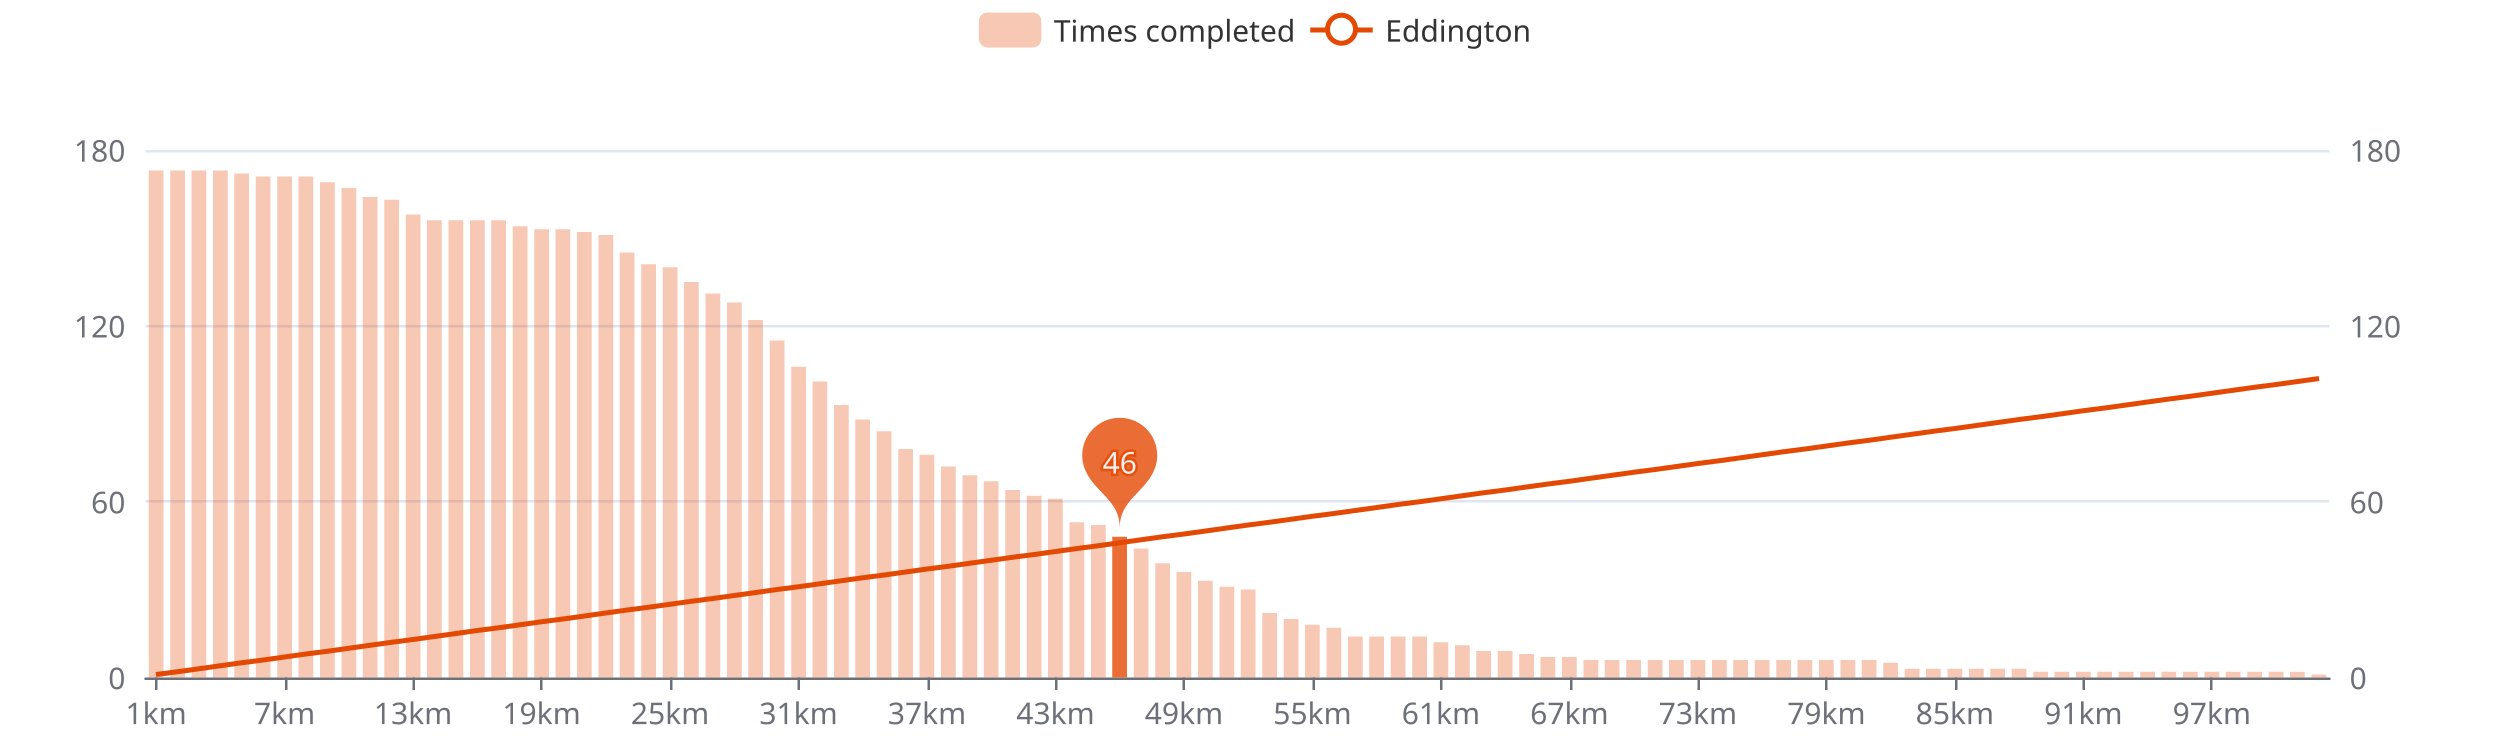
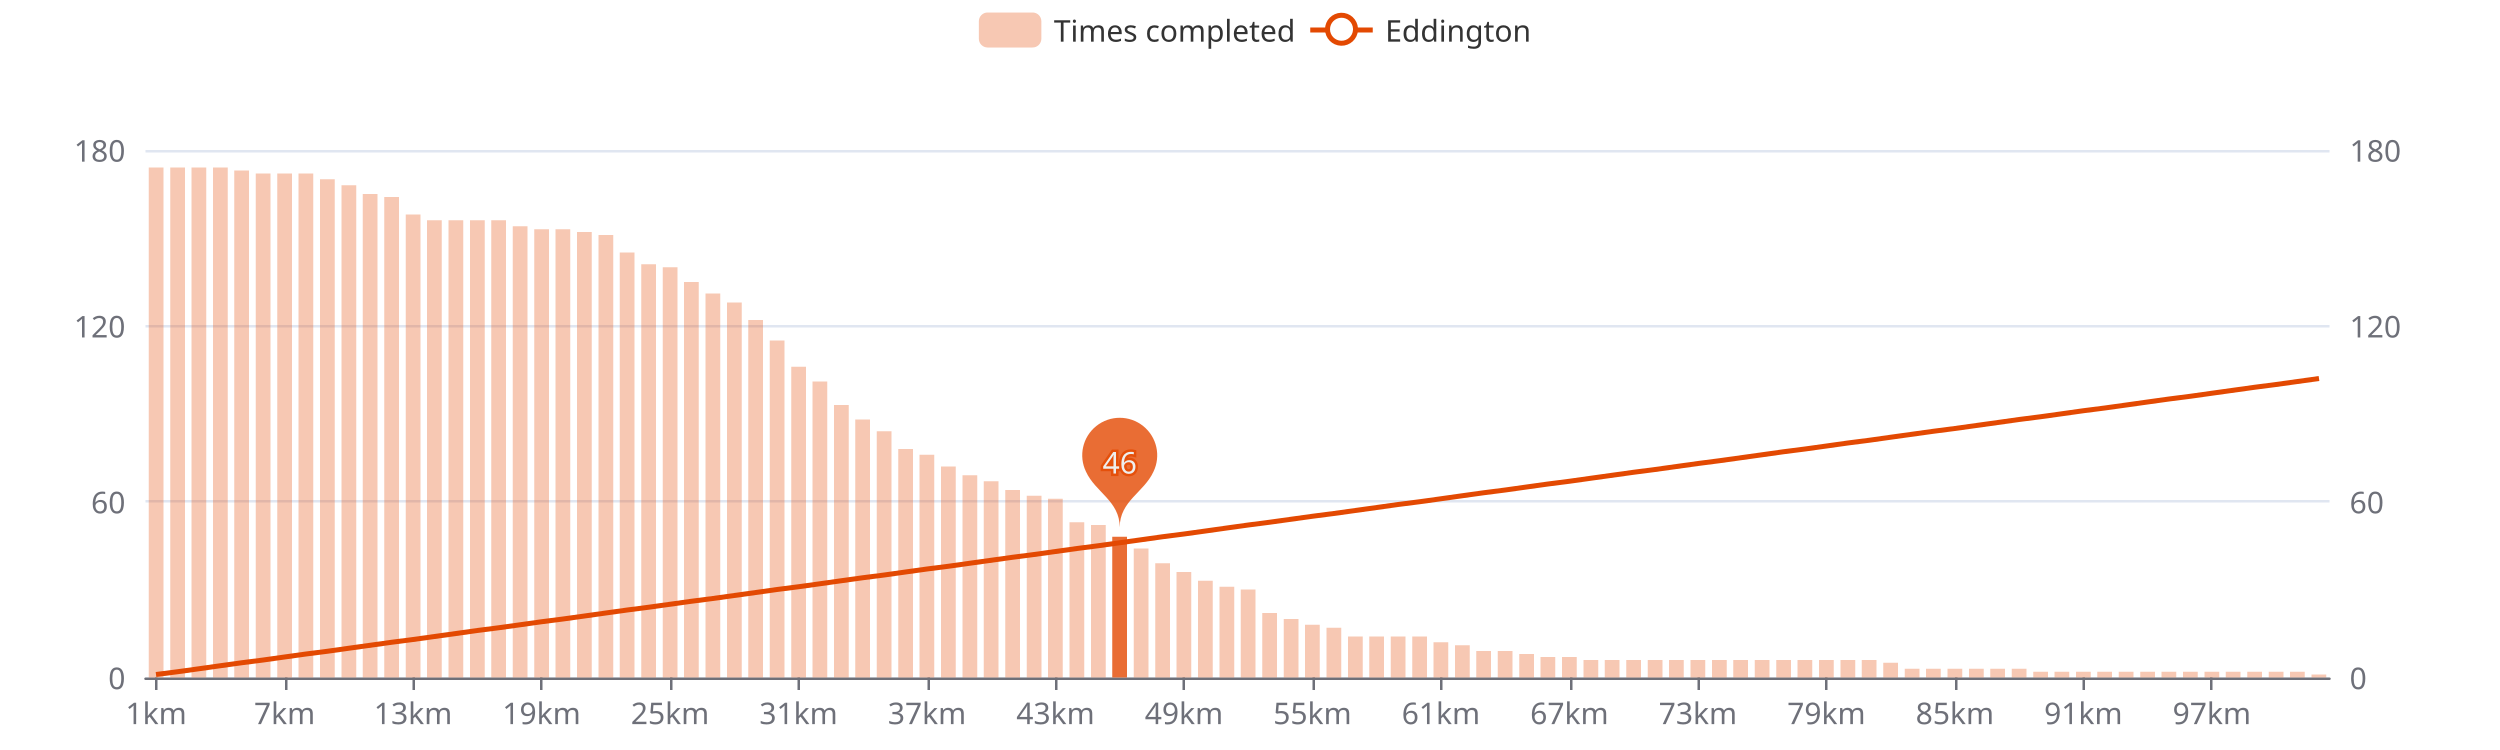
<svg xmlns="http://www.w3.org/2000/svg" width="1000" height="300" version="1.1" baseProfile="full" viewBox="0 0 1000 300">
  <rect width="1000" height="300" x="0" y="0" id="0" fill="#ffffff" />
  <path d="M58.2 271.5L931.8 271.5" fill="none" stroke="#E0E6F1" />
  <path d="M58.2 200.5L931.8 200.5" fill="none" stroke="#E0E6F1" />
  <path d="M58.2 130.5L931.8 130.5" fill="none" stroke="#E0E6F1" />
  <path d="M58.2 60.5L931.8 60.5" fill="none" stroke="#E0E6F1" />
  <path d="M58.2 271.5L931.8 271.5" fill="none" stroke="#6E7079" stroke-linecap="round" />
  <path d="M62.5 271L62.5 276" fill="none" stroke="#6E7079" />
  <path d="M114.5 271L114.5 276" fill="none" stroke="#6E7079" />
  <path d="M165.5 271L165.5 276" fill="none" stroke="#6E7079" />
  <path d="M216.5 271L216.5 276" fill="none" stroke="#6E7079" />
  <path d="M268.5 271L268.5 276" fill="none" stroke="#6E7079" />
  <path d="M319.5 271L319.5 276" fill="none" stroke="#6E7079" />
  <path d="M371.5 271L371.5 276" fill="none" stroke="#6E7079" />
  <path d="M422.5 271L422.5 276" fill="none" stroke="#6E7079" />
  <path d="M473.5 271L473.5 276" fill="none" stroke="#6E7079" />
  <path d="M525.5 271L525.5 276" fill="none" stroke="#6E7079" />
  <path d="M576.5 271L576.5 276" fill="none" stroke="#6E7079" />
  <path d="M628.5 271L628.5 276" fill="none" stroke="#6E7079" />
  <path d="M679.5 271L679.5 276" fill="none" stroke="#6E7079" />
  <path d="M730.5 271L730.5 276" fill="none" stroke="#6E7079" />
  <path d="M782.5 271L782.5 276" fill="none" stroke="#6E7079" />
  <path d="M833.5 271L833.5 276" fill="none" stroke="#6E7079" />
  <path d="M884.5 271L884.5 276" fill="none" stroke="#6E7079" />
  <text dominant-baseline="central" text-anchor="end" style="font-size:12px;font-family:sans-serif;" transform="translate(50.16 271)" fill="#6E7079">0</text>
  <text dominant-baseline="central" text-anchor="end" style="font-size:12px;font-family:sans-serif;" transform="translate(50.16 200.6667)" fill="#6E7079">60</text>
  <text dominant-baseline="central" text-anchor="end" style="font-size:12px;font-family:sans-serif;" transform="translate(50.16 130.3333)" fill="#6E7079">120</text>
  <text dominant-baseline="central" text-anchor="end" style="font-size:12px;font-family:sans-serif;" transform="translate(50.16 60)" fill="#6E7079">180</text>
  <text dominant-baseline="central" text-anchor="start" style="font-size:12px;font-family:sans-serif;" transform="translate(939.84 271)" fill="#6E7079">0</text>
  <text dominant-baseline="central" text-anchor="start" style="font-size:12px;font-family:sans-serif;" transform="translate(939.84 200.6667)" fill="#6E7079">60</text>
  <text dominant-baseline="central" text-anchor="start" style="font-size:12px;font-family:sans-serif;" transform="translate(939.84 130.3333)" fill="#6E7079">120</text>
  <text dominant-baseline="central" text-anchor="start" style="font-size:12px;font-family:sans-serif;" transform="translate(939.84 60)" fill="#6E7079">180</text>
  <text dominant-baseline="central" text-anchor="middle" style="font-size:12px;font-family:sans-serif;" y="6" transform="translate(62.4427 279)" fill="#6E7079">1km</text>
  <text dominant-baseline="central" text-anchor="middle" style="font-size:12px;font-family:sans-serif;" y="6" transform="translate(113.8357 279)" fill="#6E7079">7km</text>
  <text dominant-baseline="central" text-anchor="middle" style="font-size:12px;font-family:sans-serif;" y="6" transform="translate(165.2286 279)" fill="#6E7079">13km</text>
  <text dominant-baseline="central" text-anchor="middle" style="font-size:12px;font-family:sans-serif;" y="6" transform="translate(216.6216 279)" fill="#6E7079">19km</text>
  <text dominant-baseline="central" text-anchor="middle" style="font-size:12px;font-family:sans-serif;" y="6" transform="translate(268.0145 279)" fill="#6E7079">25km</text>
  <text dominant-baseline="central" text-anchor="middle" style="font-size:12px;font-family:sans-serif;" y="6" transform="translate(319.4075 279)" fill="#6E7079">31km</text>
  <text dominant-baseline="central" text-anchor="middle" style="font-size:12px;font-family:sans-serif;" y="6" transform="translate(370.8004 279)" fill="#6E7079">37km</text>
  <text dominant-baseline="central" text-anchor="middle" style="font-size:12px;font-family:sans-serif;" y="6" transform="translate(422.1933 279)" fill="#6E7079">43km</text>
  <text dominant-baseline="central" text-anchor="middle" style="font-size:12px;font-family:sans-serif;" y="6" transform="translate(473.5863 279)" fill="#6E7079">49km</text>
  <text dominant-baseline="central" text-anchor="middle" style="font-size:12px;font-family:sans-serif;" y="6" transform="translate(524.9792 279)" fill="#6E7079">55km</text>
  <text dominant-baseline="central" text-anchor="middle" style="font-size:12px;font-family:sans-serif;" y="6" transform="translate(576.3722 279)" fill="#6E7079">61km</text>
  <text dominant-baseline="central" text-anchor="middle" style="font-size:12px;font-family:sans-serif;" y="6" transform="translate(627.7651 279)" fill="#6E7079">67km</text>
  <text dominant-baseline="central" text-anchor="middle" style="font-size:12px;font-family:sans-serif;" y="6" transform="translate(679.158 279)" fill="#6E7079">73km</text>
  <text dominant-baseline="central" text-anchor="middle" style="font-size:12px;font-family:sans-serif;" y="6" transform="translate(730.551 279)" fill="#6E7079">79km</text>
  <text dominant-baseline="central" text-anchor="middle" style="font-size:12px;font-family:sans-serif;" y="6" transform="translate(781.9439 279)" fill="#6E7079">85km</text>
  <text dominant-baseline="central" text-anchor="middle" style="font-size:12px;font-family:sans-serif;" y="6" transform="translate(833.3369 279)" fill="#6E7079">91km</text>
  <text dominant-baseline="central" text-anchor="middle" style="font-size:12px;font-family:sans-serif;" y="6" transform="translate(884.7298 279)" fill="#6E7079">97km</text>
-   <path d="M59.5 271l5.9 0l0 -202.8l-5.9 0Z" fill="rgb(227,73,2)" fill-opacity="0.3" />
-   <path d="M68.1 271l5.9 0l0 -202.8l-5.9 0Z" fill="rgb(227,73,2)" fill-opacity="0.3" />
-   <path d="M76.6 271l5.9 0l0 -202.8l-5.9 0Z" fill="rgb(227,73,2)" fill-opacity="0.3" />
-   <path d="M85.2 271l5.9 0l0 -202.8l-5.9 0Z" fill="rgb(227,73,2)" fill-opacity="0.3" />
-   <path d="M93.7 271l5.9 0l0 -201.6l-5.9 0Z" fill="rgb(227,73,2)" fill-opacity="0.3" />
-   <path d="M102.3 271l5.9 0l0 -200.4l-5.9 0Z" fill="rgb(227,73,2)" fill-opacity="0.3" />
-   <path d="M110.9 271l5.9 0l0 -200.4l-5.9 0Z" fill="rgb(227,73,2)" fill-opacity="0.3" />
-   <path d="M119.4 271l5.9 0l0 -200.4l-5.9 0Z" fill="rgb(227,73,2)" fill-opacity="0.3" />
-   <path d="M128 271l5.9 0l0 -198.1l-5.9 0Z" fill="rgb(227,73,2)" fill-opacity="0.3" />
-   <path d="M136.6 271l5.9 0l0 -195.8l-5.9 0Z" fill="rgb(227,73,2)" fill-opacity="0.3" />
-   <path d="M145.1 271l5.9 0l0 -192.2l-5.9 0Z" fill="rgb(227,73,2)" fill-opacity="0.3" />
-   <path d="M153.7 271l5.9 0l0 -191.1l-5.9 0Z" fill="rgb(227,73,2)" fill-opacity="0.3" />
+   <path d="M59.5 271l5.9 0l0 -204l-5.9 0Z" fill="rgb(227,73,2)" fill-opacity="0.3" />
+   <path d="M68.1 271l5.9 0l0 -204l-5.9 0Z" fill="rgb(227,73,2)" fill-opacity="0.3" />
+   <path d="M76.6 271l5.9 0l0 -204l-5.9 0Z" fill="rgb(227,73,2)" fill-opacity="0.3" />
+   <path d="M85.2 271l5.9 0l0 -204l-5.9 0Z" fill="rgb(227,73,2)" fill-opacity="0.3" />
+   <path d="M93.7 271l5.9 0l0 -202.8l-5.9 0Z" fill="rgb(227,73,2)" fill-opacity="0.3" />
+   <path d="M102.3 271l5.9 0l0 -201.6l-5.9 0Z" fill="rgb(227,73,2)" fill-opacity="0.3" />
+   <path d="M110.9 271l5.9 0l0 -201.6l-5.9 0Z" fill="rgb(227,73,2)" fill-opacity="0.3" />
+   <path d="M119.4 271l5.9 0l0 -201.6l-5.9 0Z" fill="rgb(227,73,2)" fill-opacity="0.3" />
+   <path d="M128 271l5.9 0l0 -199.3l-5.9 0Z" fill="rgb(227,73,2)" fill-opacity="0.3" />
+   <path d="M136.6 271l5.9 0l0 -196.9l-5.9 0Z" fill="rgb(227,73,2)" fill-opacity="0.3" />
+   <path d="M145.1 271l5.9 0l0 -193.4l-5.9 0Z" fill="rgb(227,73,2)" fill-opacity="0.3" />
+   <path d="M153.7 271l5.9 0l0 -192.2l-5.9 0Z" fill="rgb(227,73,2)" fill-opacity="0.3" />
  <path d="M162.3 271l5.9 0l0 -185.2l-5.9 0Z" fill="rgb(227,73,2)" fill-opacity="0.3" />
  <path d="M170.8 271l5.9 0l0 -182.9l-5.9 0Z" fill="rgb(227,73,2)" fill-opacity="0.3" />
  <path d="M179.4 271l5.9 0l0 -182.9l-5.9 0Z" fill="rgb(227,73,2)" fill-opacity="0.3" />
  <path d="M188 271l5.9 0l0 -182.9l-5.9 0Z" fill="rgb(227,73,2)" fill-opacity="0.3" />
  <path d="M196.5 271l5.9 0l0 -182.9l-5.9 0Z" fill="rgb(227,73,2)" fill-opacity="0.3" />
  <path d="M205.1 271l5.9 0l0 -180.5l-5.9 0Z" fill="rgb(227,73,2)" fill-opacity="0.3" />
  <path d="M213.7 271l5.9 0l0 -179.3l-5.9 0Z" fill="rgb(227,73,2)" fill-opacity="0.3" />
  <path d="M222.2 271l5.9 0l0 -179.3l-5.9 0Z" fill="rgb(227,73,2)" fill-opacity="0.3" />
  <path d="M230.8 271l5.9 0l0 -178.2l-5.9 0Z" fill="rgb(227,73,2)" fill-opacity="0.3" />
  <path d="M239.4 271l5.9 0l0 -177l-5.9 0Z" fill="rgb(227,73,2)" fill-opacity="0.3" />
  <path d="M247.9 271l5.9 0l0 -170l-5.9 0Z" fill="rgb(227,73,2)" fill-opacity="0.3" />
  <path d="M256.5 271l5.9 0l0 -165.3l-5.9 0Z" fill="rgb(227,73,2)" fill-opacity="0.3" />
  <path d="M265.1 271l5.9 0l0 -164.1l-5.9 0Z" fill="rgb(227,73,2)" fill-opacity="0.3" />
  <path d="M273.6 271l5.9 0l0 -158.2l-5.9 0Z" fill="rgb(227,73,2)" fill-opacity="0.3" />
  <path d="M282.2 271l5.9 0l0 -153.6l-5.9 0Z" fill="rgb(227,73,2)" fill-opacity="0.3" />
  <path d="M290.8 271l5.9 0l0 -150l-5.9 0Z" fill="rgb(227,73,2)" fill-opacity="0.3" />
  <path d="M299.3 271l5.9 0l0 -143l-5.9 0Z" fill="rgb(227,73,2)" fill-opacity="0.3" />
  <path d="M307.9 271l5.9 0l0 -134.8l-5.9 0Z" fill="rgb(227,73,2)" fill-opacity="0.3" />
  <path d="M316.5 271l5.9 0l0 -124.3l-5.9 0Z" fill="rgb(227,73,2)" fill-opacity="0.3" />
  <path d="M325 271l5.9 0l0 -118.4l-5.9 0Z" fill="rgb(227,73,2)" fill-opacity="0.3" />
  <path d="M333.6 271l5.9 0l0 -109l-5.9 0Z" fill="rgb(227,73,2)" fill-opacity="0.3" />
  <path d="M342.1 271l5.9 0l0 -103.2l-5.9 0Z" fill="rgb(227,73,2)" fill-opacity="0.3" />
  <path d="M350.7 271l5.9 0l0 -98.5l-5.9 0Z" fill="rgb(227,73,2)" fill-opacity="0.3" />
  <path d="M359.3 271l5.9 0l0 -91.4l-5.9 0Z" fill="rgb(227,73,2)" fill-opacity="0.3" />
  <path d="M367.8 271l5.9 0l0 -89.1l-5.9 0Z" fill="rgb(227,73,2)" fill-opacity="0.3" />
  <path d="M376.4 271l5.9 0l0 -84.4l-5.9 0Z" fill="rgb(227,73,2)" fill-opacity="0.3" />
  <path d="M385 271l5.9 0l0 -80.9l-5.9 0Z" fill="rgb(227,73,2)" fill-opacity="0.3" />
  <path d="M393.5 271l5.9 0l0 -78.5l-5.9 0Z" fill="rgb(227,73,2)" fill-opacity="0.3" />
  <path d="M402.1 271l5.9 0l0 -75l-5.9 0Z" fill="rgb(227,73,2)" fill-opacity="0.3" />
  <path d="M410.7 271l5.9 0l0 -72.7l-5.9 0Z" fill="rgb(227,73,2)" fill-opacity="0.3" />
  <path d="M419.2 271l5.9 0l0 -71.5l-5.9 0Z" fill="rgb(227,73,2)" fill-opacity="0.3" />
  <path d="M427.8 271l5.9 0l0 -62.1l-5.9 0Z" fill="rgb(227,73,2)" fill-opacity="0.3" />
  <path d="M436.4 271l5.9 0l0 -61l-5.9 0Z" fill="rgb(227,73,2)" fill-opacity="0.3" />
  <path d="M444.9 271l5.9 0l0 -56.3l-5.9 0Z" fill="rgb(227,73,2)" fill-opacity="0.8" />
  <path d="M453.5 271l5.9 0l0 -51.6l-5.9 0Z" fill="rgb(227,73,2)" fill-opacity="0.3" />
  <path d="M462.1 271l5.9 0l0 -45.7l-5.9 0Z" fill="rgb(227,73,2)" fill-opacity="0.3" />
  <path d="M470.6 271l5.9 0l0 -42.2l-5.9 0Z" fill="rgb(227,73,2)" fill-opacity="0.3" />
  <path d="M479.2 271l5.9 0l0 -38.7l-5.9 0Z" fill="rgb(227,73,2)" fill-opacity="0.3" />
  <path d="M487.8 271l5.9 0l0 -36.3l-5.9 0Z" fill="rgb(227,73,2)" fill-opacity="0.3" />
  <path d="M496.3 271l5.9 0l0 -35.2l-5.9 0Z" fill="rgb(227,73,2)" fill-opacity="0.3" />
  <path d="M504.9 271l5.9 0l0 -25.8l-5.9 0Z" fill="rgb(227,73,2)" fill-opacity="0.3" />
  <path d="M513.5 271l5.9 0l0 -23.4l-5.9 0Z" fill="rgb(227,73,2)" fill-opacity="0.3" />
  <path d="M522 271l5.9 0l0 -21.1l-5.9 0Z" fill="rgb(227,73,2)" fill-opacity="0.3" />
  <path d="M530.6 271l5.9 0l0 -19.9l-5.9 0Z" fill="rgb(227,73,2)" fill-opacity="0.3" />
  <path d="M539.2 271l5.9 0l0 -16.4l-5.9 0Z" fill="rgb(227,73,2)" fill-opacity="0.3" />
  <path d="M547.7 271l5.9 0l0 -16.4l-5.9 0Z" fill="rgb(227,73,2)" fill-opacity="0.3" />
  <path d="M556.3 271l5.9 0l0 -16.4l-5.9 0Z" fill="rgb(227,73,2)" fill-opacity="0.3" />
  <path d="M564.9 271l5.9 0l0 -16.4l-5.9 0Z" fill="rgb(227,73,2)" fill-opacity="0.3" />
  <path d="M573.4 271l5.9 0l0 -14.1l-5.9 0Z" fill="rgb(227,73,2)" fill-opacity="0.3" />
  <path d="M582 271l5.9 0l0 -12.9l-5.9 0Z" fill="rgb(227,73,2)" fill-opacity="0.3" />
  <path d="M590.5 271l5.9 0l0 -10.6l-5.9 0Z" fill="rgb(227,73,2)" fill-opacity="0.3" />
  <path d="M599.1 271l5.9 0l0 -10.6l-5.9 0Z" fill="rgb(227,73,2)" fill-opacity="0.3" />
  <path d="M607.7 271l5.9 0l0 -9.4l-5.9 0Z" fill="rgb(227,73,2)" fill-opacity="0.3" />
  <path d="M616.2 271l5.9 0l0 -8.2l-5.9 0Z" fill="rgb(227,73,2)" fill-opacity="0.3" />
  <path d="M624.8 271l5.9 0l0 -8.2l-5.9 0Z" fill="rgb(227,73,2)" fill-opacity="0.3" />
  <path d="M633.4 271l5.9 0l0 -7l-5.9 0Z" fill="rgb(227,73,2)" fill-opacity="0.3" />
  <path d="M641.9 271l5.9 0l0 -7l-5.9 0Z" fill="rgb(227,73,2)" fill-opacity="0.3" />
  <path d="M650.5 271l5.9 0l0 -7l-5.9 0Z" fill="rgb(227,73,2)" fill-opacity="0.3" />
  <path d="M659.1 271l5.9 0l0 -7l-5.9 0Z" fill="rgb(227,73,2)" fill-opacity="0.3" />
  <path d="M667.6 271l5.9 0l0 -7l-5.9 0Z" fill="rgb(227,73,2)" fill-opacity="0.3" />
  <path d="M676.2 271l5.9 0l0 -7l-5.9 0Z" fill="rgb(227,73,2)" fill-opacity="0.3" />
  <path d="M684.8 271l5.9 0l0 -7l-5.9 0Z" fill="rgb(227,73,2)" fill-opacity="0.3" />
  <path d="M693.3 271l5.9 0l0 -7l-5.9 0Z" fill="rgb(227,73,2)" fill-opacity="0.3" />
  <path d="M701.9 271l5.9 0l0 -7l-5.9 0Z" fill="rgb(227,73,2)" fill-opacity="0.3" />
  <path d="M710.5 271l5.9 0l0 -7l-5.9 0Z" fill="rgb(227,73,2)" fill-opacity="0.3" />
  <path d="M719 271l5.9 0l0 -7l-5.9 0Z" fill="rgb(227,73,2)" fill-opacity="0.3" />
  <path d="M727.6 271l5.9 0l0 -7l-5.9 0Z" fill="rgb(227,73,2)" fill-opacity="0.3" />
  <path d="M736.2 271l5.9 0l0 -7l-5.9 0Z" fill="rgb(227,73,2)" fill-opacity="0.3" />
  <path d="M744.7 271l5.9 0l0 -7l-5.9 0Z" fill="rgb(227,73,2)" fill-opacity="0.3" />
  <path d="M753.3 271l5.9 0l0 -5.9l-5.9 0Z" fill="rgb(227,73,2)" fill-opacity="0.3" />
  <path d="M761.9 271l5.9 0l0 -3.5l-5.9 0Z" fill="rgb(227,73,2)" fill-opacity="0.3" />
  <path d="M770.4 271l5.9 0l0 -3.5l-5.9 0Z" fill="rgb(227,73,2)" fill-opacity="0.3" />
  <path d="M779 271l5.9 0l0 -3.5l-5.9 0Z" fill="rgb(227,73,2)" fill-opacity="0.3" />
  <path d="M787.6 271l5.9 0l0 -3.5l-5.9 0Z" fill="rgb(227,73,2)" fill-opacity="0.3" />
  <path d="M796.1 271l5.9 0l0 -3.5l-5.9 0Z" fill="rgb(227,73,2)" fill-opacity="0.3" />
  <path d="M804.7 271l5.9 0l0 -3.5l-5.9 0Z" fill="rgb(227,73,2)" fill-opacity="0.3" />
  <path d="M813.3 271l5.9 0l0 -2.3l-5.9 0Z" fill="rgb(227,73,2)" fill-opacity="0.3" />
  <path d="M821.8 271l5.9 0l0 -2.3l-5.9 0Z" fill="rgb(227,73,2)" fill-opacity="0.3" />
  <path d="M830.4 271l5.9 0l0 -2.3l-5.9 0Z" fill="rgb(227,73,2)" fill-opacity="0.3" />
  <path d="M838.9 271l5.9 0l0 -2.3l-5.9 0Z" fill="rgb(227,73,2)" fill-opacity="0.3" />
  <path d="M847.5 271l5.9 0l0 -2.3l-5.9 0Z" fill="rgb(227,73,2)" fill-opacity="0.3" />
  <path d="M856.1 271l5.9 0l0 -2.3l-5.9 0Z" fill="rgb(227,73,2)" fill-opacity="0.3" />
  <path d="M864.6 271l5.9 0l0 -2.3l-5.9 0Z" fill="rgb(227,73,2)" fill-opacity="0.3" />
  <path d="M873.2 271l5.9 0l0 -2.3l-5.9 0Z" fill="rgb(227,73,2)" fill-opacity="0.3" />
  <path d="M881.8 271l5.9 0l0 -2.3l-5.9 0Z" fill="rgb(227,73,2)" fill-opacity="0.3" />
  <path d="M890.3 271l5.9 0l0 -2.3l-5.9 0Z" fill="rgb(227,73,2)" fill-opacity="0.3" />
  <path d="M898.9 271l5.9 0l0 -2.3l-5.9 0Z" fill="rgb(227,73,2)" fill-opacity="0.3" />
  <path d="M907.5 271l5.9 0l0 -2.3l-5.9 0Z" fill="rgb(227,73,2)" fill-opacity="0.3" />
  <path d="M916 271l5.9 0l0 -2.3l-5.9 0Z" fill="rgb(227,73,2)" fill-opacity="0.3" />
  <path d="M924.6 271l5.9 0l0 -1.2l-5.9 0Z" fill="rgb(227,73,2)" fill-opacity="0.3" />
  <path d="M-5 -5l226.9 0l0 24l-226.9 0Z" transform="translate(391.54 5)" fill="rgb(0,0,0)" fill-opacity="0" stroke="#ccc" stroke-width="0" />
  <path d="M3.5 0L21.5 0A3.5 3.5 0 0 1 25 3.5L25 10.5A3.5 3.5 0 0 1 21.5 14L3.5 14A3.5 3.5 0 0 1 0 10.5L0 3.5A3.5 3.5 0 0 1 3.5 0" transform="translate(391.54 5)" fill="rgb(227,73,2)" fill-opacity="0.3" />
  <text dominant-baseline="central" text-anchor="start" style="font-size:12px;font-family:sans-serif;" xml:space="preserve" x="30" y="7" transform="translate(391.54 5)" fill="#333">Times completed</text>
  <path d="M0 7L25 7" transform="translate(524.1 5)" fill="#000" stroke="#E34902" stroke-width="2" stroke-linecap="butt" stroke-miterlimit="10" />
  <path d="M18.1 7A5.6 5.6 0 1 1 18.1 6.4A5.6 5.6 0 0 1 18.1 7" transform="translate(524.1 5)" fill="#fff" stroke="#E34902" stroke-width="2" stroke-linecap="butt" stroke-miterlimit="10" />
  <text dominant-baseline="central" text-anchor="start" style="font-size:12px;font-family:sans-serif;" x="30" y="7" transform="translate(524.1 5)" fill="#333">Eddington</text>
  <path d="M-0.54 -0.89A0.6 0.6 0 1 1 0.54 -0.89C0.39 -0.56 0 -0.42 0 0C0 -0.42 -0.39 -0.56 -0.54 -0.89Z" transform="matrix(25,0,0,25,447.8898,210.9056)" fill="rgb(227,73,2)" fill-opacity="0.8" />
  <text dominant-baseline="central" text-anchor="middle" style="font-size:12px;font-family:sans-serif;" transform="translate(447.8898 184.7627)" fill="#eee" stroke="rgb(227,73,2)" stroke-width="2" paint-order="stroke" stroke-opacity="0.8" stroke-miterlimit="2">46</text>
  <g clip-path="url(#zr0-c0)">
    <path d="M62.4 269.8L71 268.7L79.6 267.5L88.1 266.3L96.7 265.1L105.3 264L113.8 262.8L122.4 261.6L131 260.5L139.5 259.3L148.1 258.1L156.7 256.9L165.2 255.8L173.8 254.6L182.4 253.4L190.9 252.2L199.5 251.1L208.1 249.9L216.6 248.7L225.2 247.6L233.8 246.4L242.3 245.2L250.9 244L259.4 242.9L268 241.7L276.6 240.5L285.1 239.4L293.7 238.2L302.3 237L310.8 235.8L319.4 234.7L328 233.5L336.5 232.3L345.1 231.1L353.7 230L362.2 228.8L370.8 227.6L379.4 226.5L387.9 225.3L396.5 224.1L405.1 222.9L413.6 221.8L422.2 220.6L430.8 219.4L439.3 218.3L447.9 217.1L456.5 215.9L465 214.7L473.6 213.6L482.2 212.4L490.7 211.2L499.3 210L507.8 208.9L516.4 207.7L525 206.5L533.5 205.4L542.1 204.2L550.7 203L559.2 201.8L567.8 200.7L576.4 199.5L584.9 198.3L593.5 197.1L602.1 196L610.6 194.8L619.2 193.6L627.8 192.5L636.3 191.3L644.9 190.1L653.5 188.9L662 187.8L670.6 186.6L679.2 185.4L687.7 184.3L696.3 183.1L704.9 181.9L713.4 180.7L722 179.6L730.6 178.4L739.1 177.2L747.7 176.1L756.2 174.9L764.8 173.7L773.4 172.5L781.9 171.4L790.5 170.2L799.1 169L807.6 167.8L816.2 166.7L824.8 165.5L833.3 164.3L841.9 163.2L850.5 162L859 160.8L867.6 159.6L876.2 158.5L884.7 157.3L893.3 156.1L901.9 154.9L910.4 153.8L919 152.6L927.6 151.4" fill="none" stroke="#E34902" stroke-width="2" stroke-linejoin="bevel" />
  </g>
  <defs>
    <clipPath id="zr0-c0">
      <path d="M57 59l876 0l0 213l-876 0Z" fill="#000" />
    </clipPath>
  </defs>
</svg>
